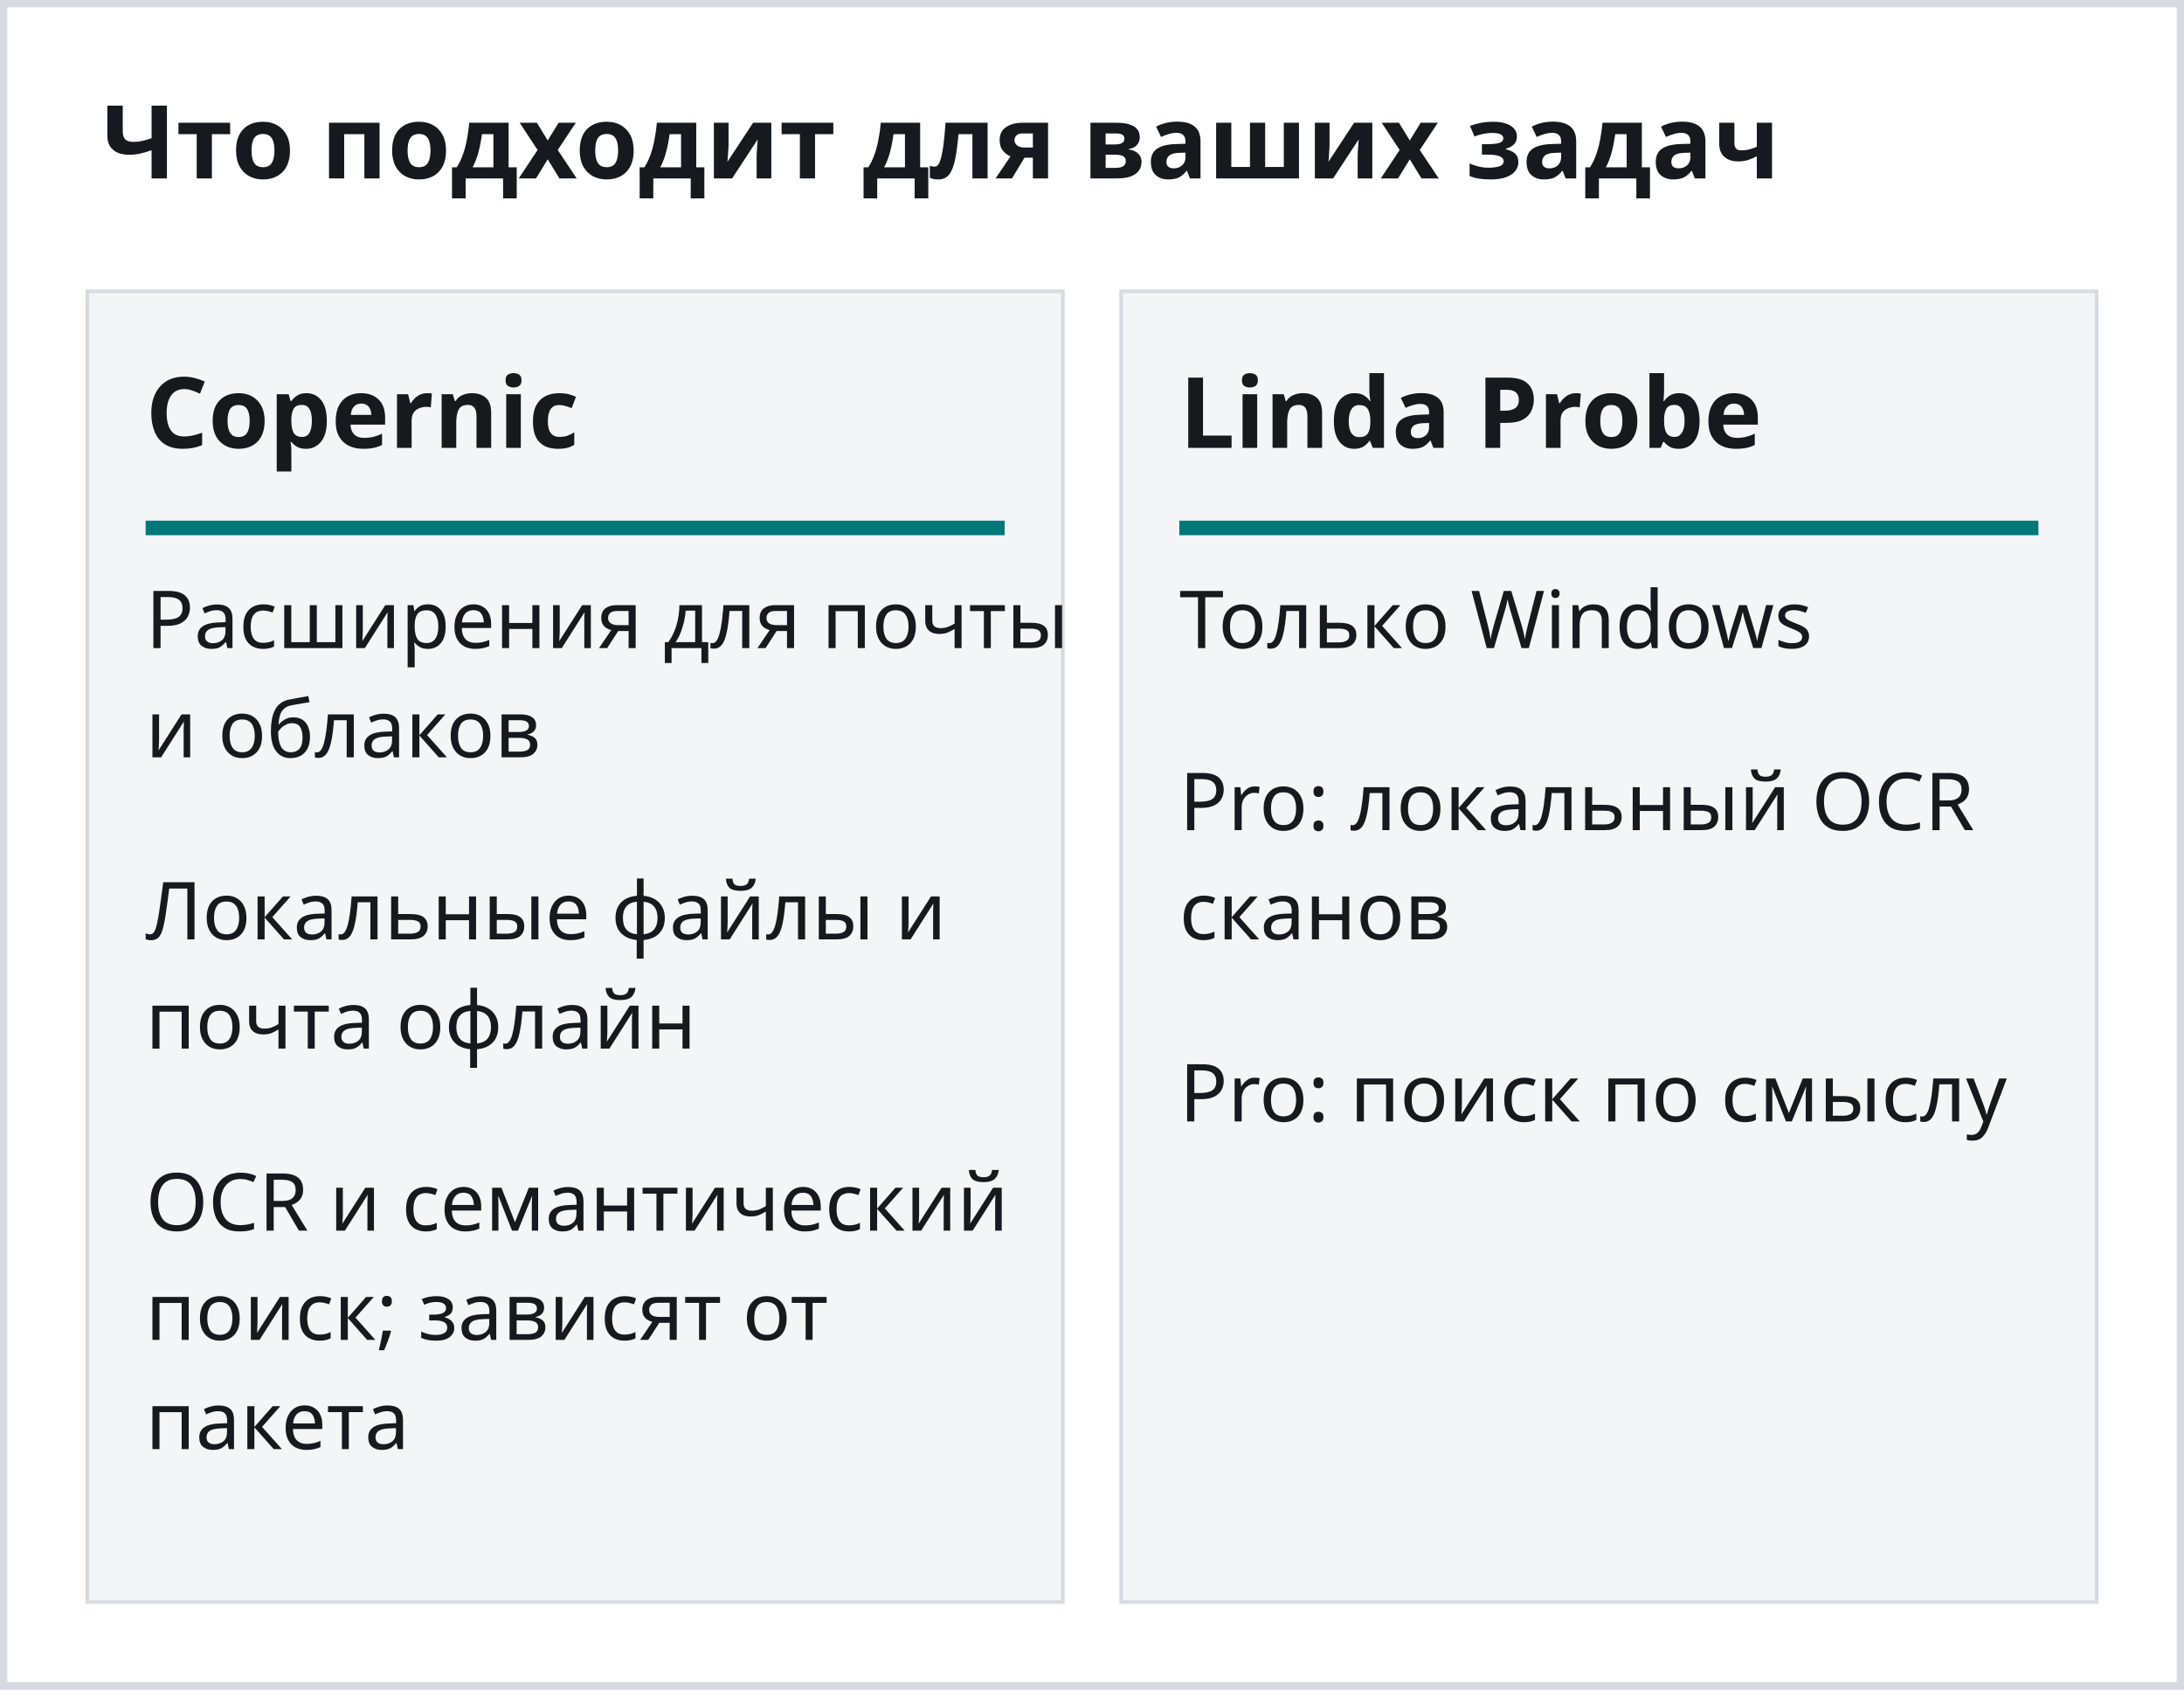
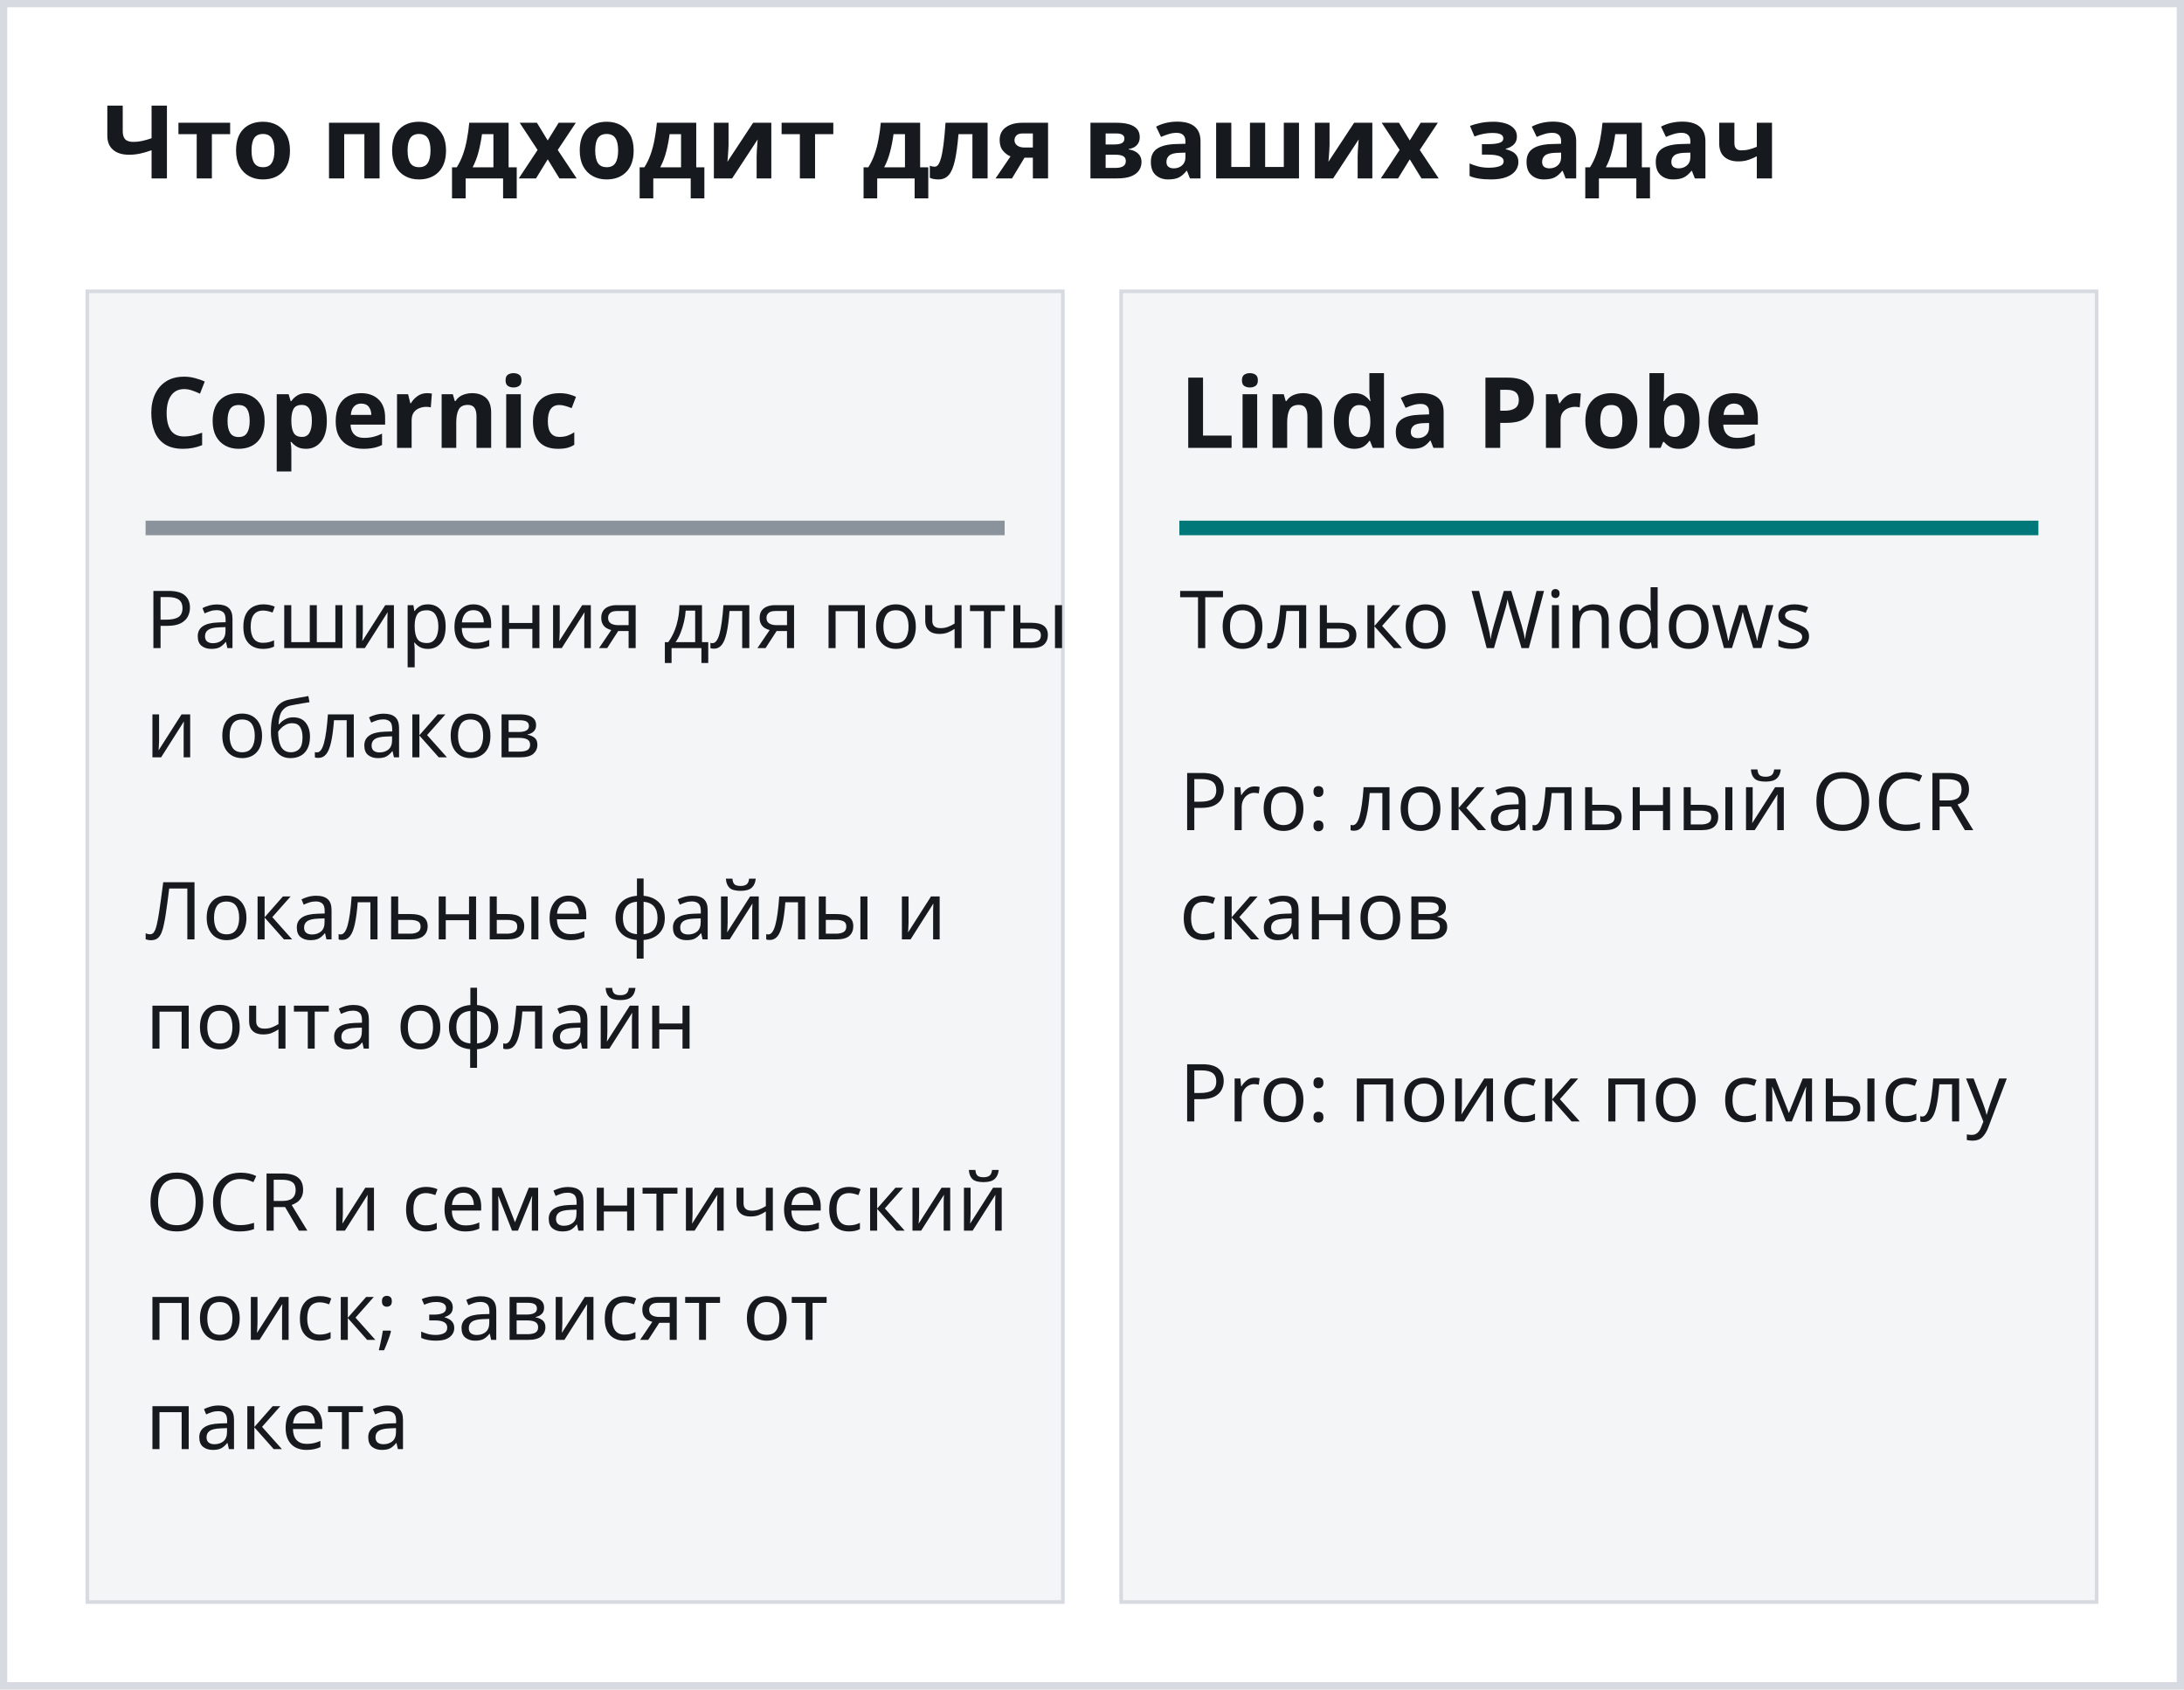
<svg xmlns="http://www.w3.org/2000/svg" xml:lang="ru" width="600" height="464" viewBox="0 0 600 464" role="img" aria-labelledby="title">
  <rect x="1" y="1" width="598" height="462" rx="0" fill="#ffffff" stroke="#d7dbe1" stroke-width="2" />
  <g font-family="Segoe UI Variable Text, Segoe UI, system-ui, sans-serif">
    <text x="28" y="49" font-size="28" font-weight="600" fill="#161a1f">
      <tspan x="28" dy="0">Что подходит для ваших задач</tspan>
    </text>
    <rect x="24" y="80" width="268" height="360" rx="0" fill="#f3f5f7" stroke="#d7dbe1" />
    <text x="40" y="123" font-size="27" font-weight="600" fill="#161a1f">
      <tspan x="40" dy="0">Copernic</tspan>
    </text>
-     <path d="M40 145 H276" stroke="#00787a" stroke-width="4" />
+     <path d="M40 145 H276" stroke="#8a929b" stroke-width="4" />
    <text x="40" y="178" font-size="22" fill="#161a1f">
      <tspan x="40" dy="0">Расширения для почты</tspan>
      <tspan x="40" dy="30">и облаков</tspan>
    </text>
    <text x="40" y="258" font-size="22" fill="#161a1f">
      <tspan x="40" dy="0">Локальные файлы и</tspan>
      <tspan x="40" dy="30">почта офлайн</tspan>
    </text>
    <text x="40" y="338" font-size="22" fill="#161a1f">
      <tspan x="40" dy="0">OCR и семантический</tspan>
      <tspan x="40" dy="30">поиск; зависят от</tspan>
      <tspan x="40" dy="30">пакета</tspan>
    </text>
    <rect x="308" y="80" width="268" height="360" rx="0" fill="#f3f5f7" stroke="#d7dbe1" />
    <text x="324" y="123" font-size="27" font-weight="600" fill="#161a1f">
      <tspan x="324" dy="0">Linda Probe</tspan>
    </text>
    <path d="M324 145 H560" stroke="#00787a" stroke-width="4" />
    <text x="324" y="178" font-size="22" fill="#161a1f">
      <tspan x="324" dy="0">Только Windows</tspan>
    </text>
    <text x="324" y="228" font-size="22" fill="#161a1f">
      <tspan x="324" dy="0">Pro: локальный OCR</tspan>
      <tspan x="324" dy="30">сканов</tspan>
    </text>
    <text x="324" y="308" font-size="22" fill="#161a1f">
      <tspan x="324" dy="0">Pro: поиск по смыслу</tspan>
    </text>
  </g>
</svg>
